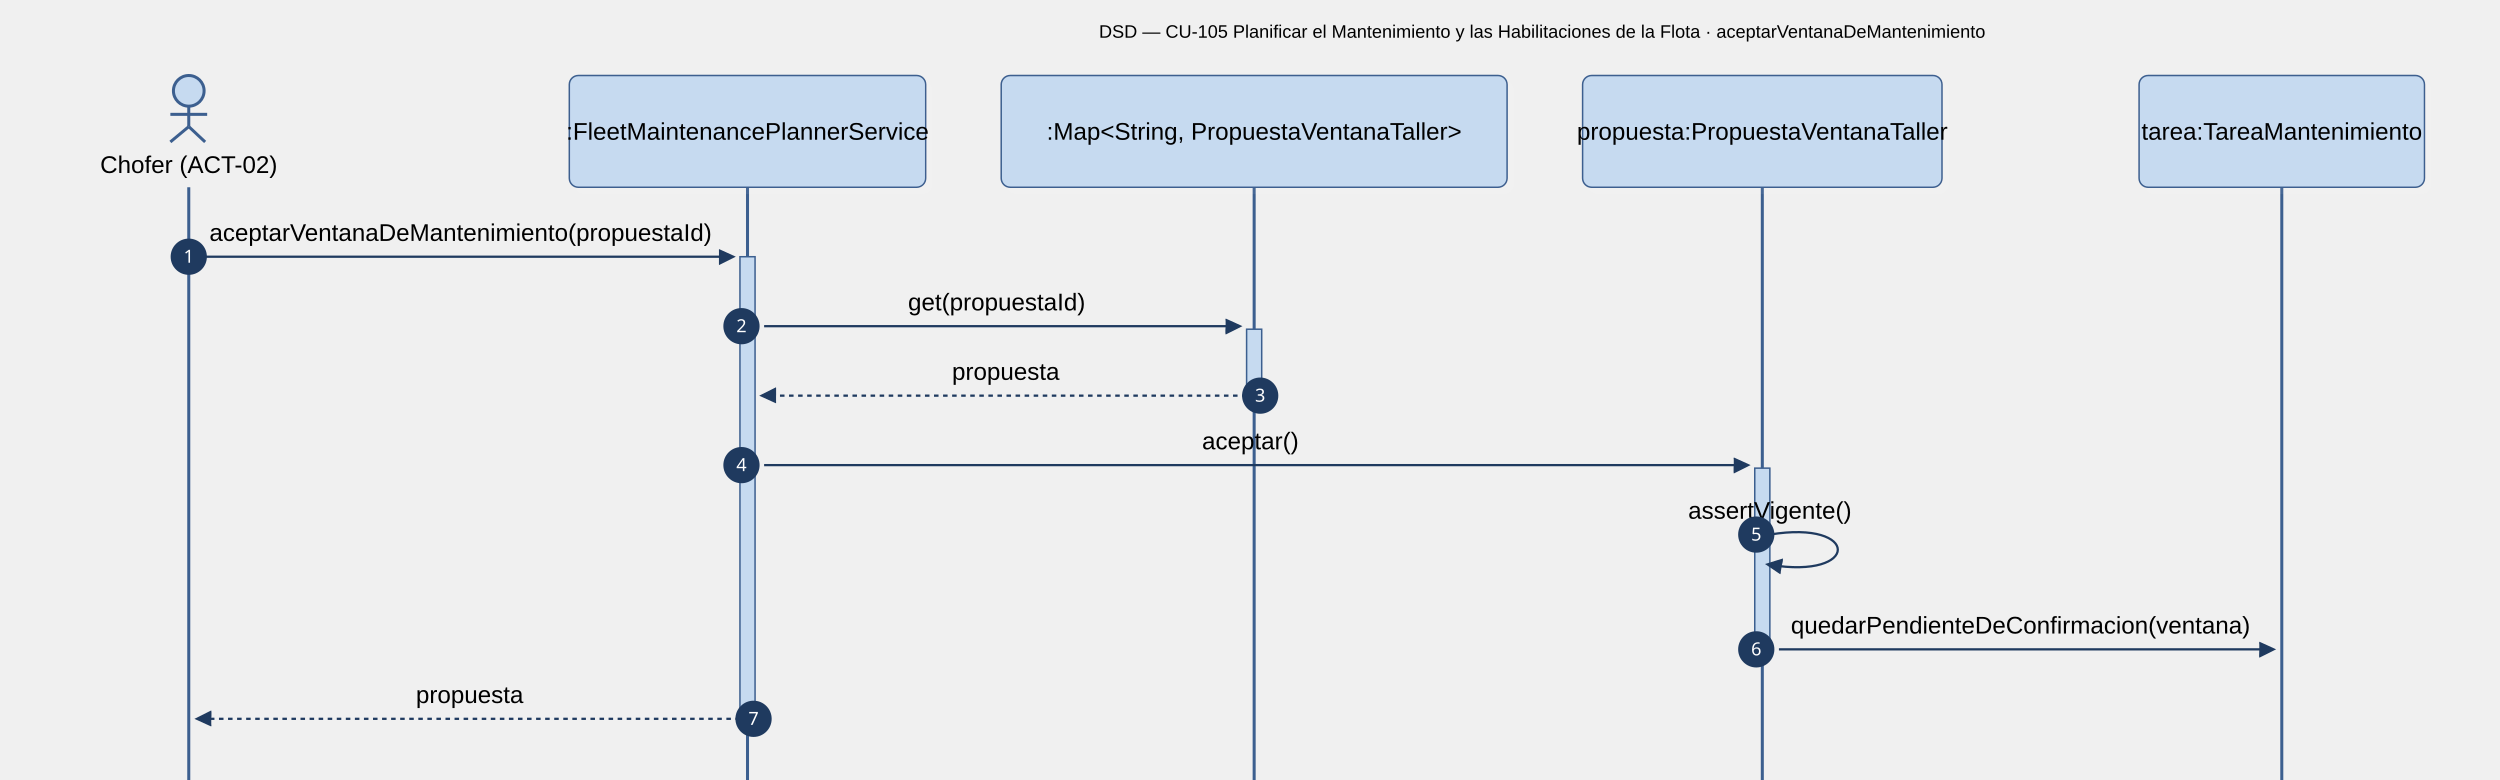
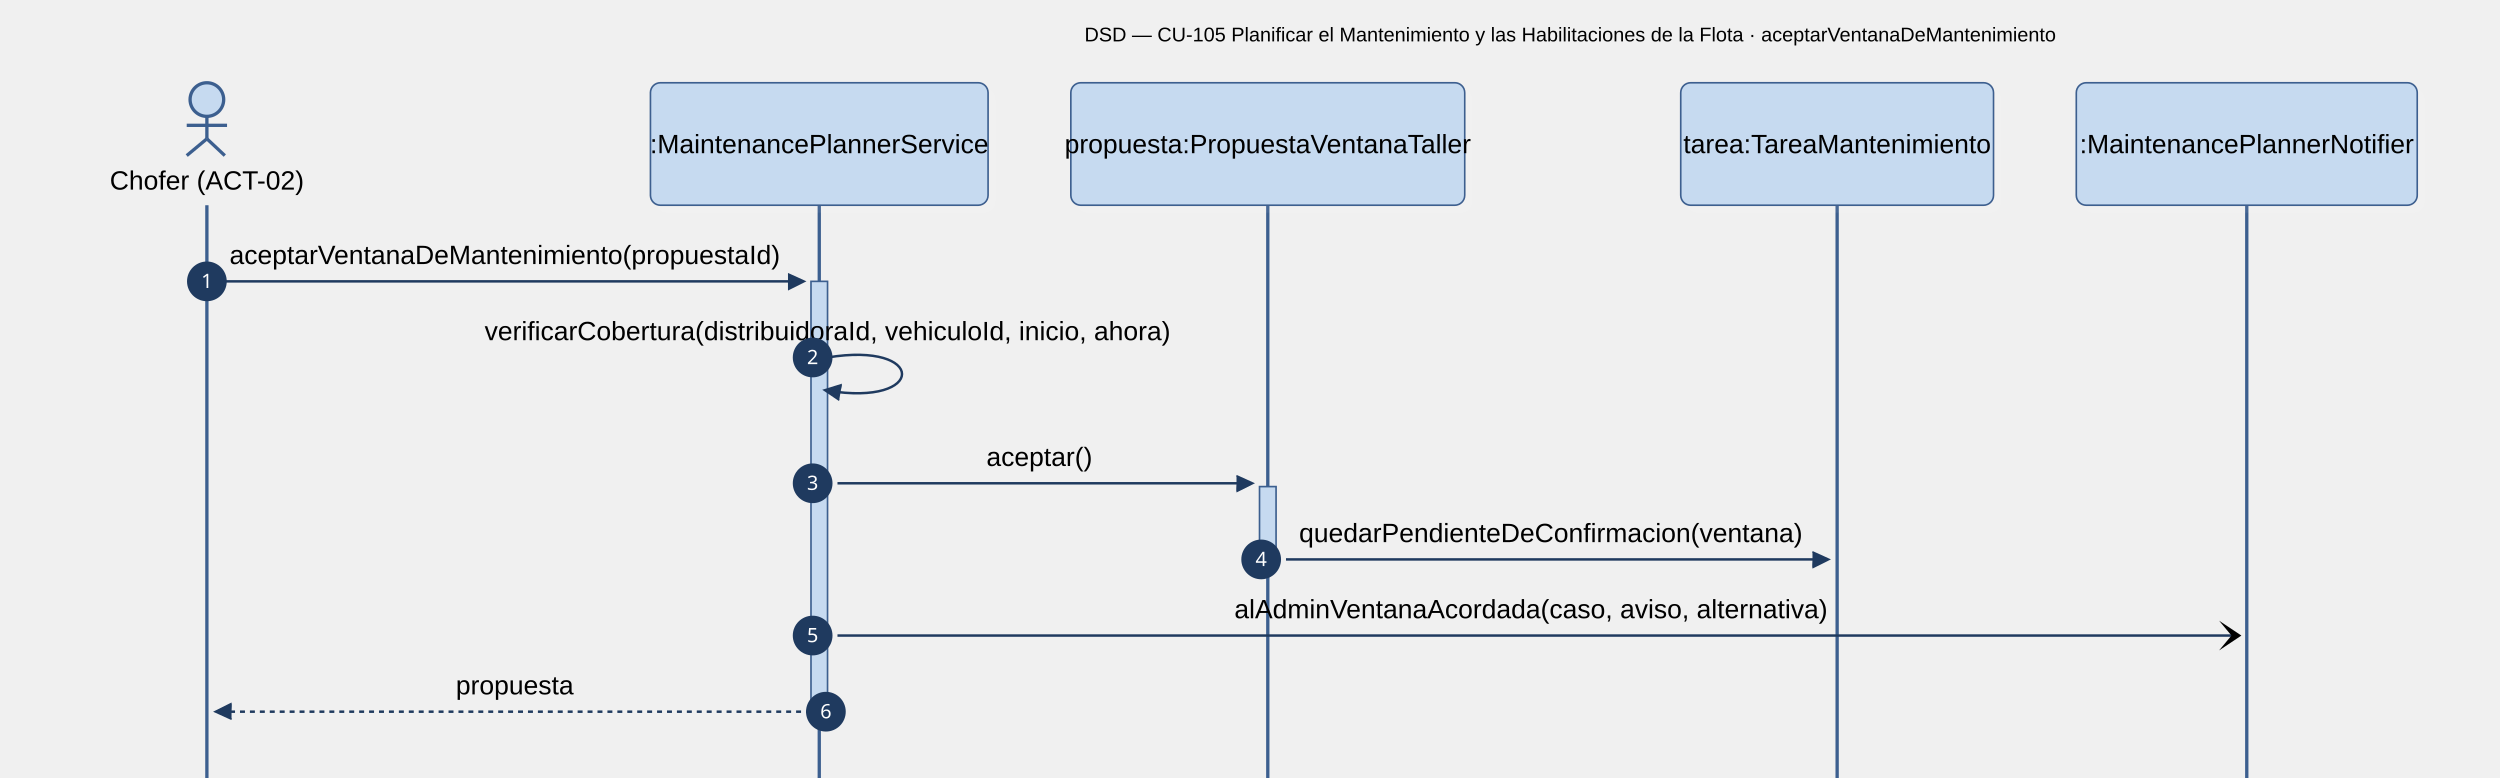
- <svg xmlns="http://www.w3.org/2000/svg" id="my-svg" width="100%" style="max-width: 1655.5px; background-color: white;" viewBox="-50 -50 1655.5 516" role="graphics-document document" aria-roledescription="sequence">
+ <svg xmlns="http://www.w3.org/2000/svg" id="my-svg" width="100%" style="max-width: 1510.5px; background-color: white;" viewBox="-50 -50 1510.5 470" role="graphics-document document" aria-roledescription="sequence">
  <g>
-     <line id="actor4" x1="1461" y1="74" x2="1461" y2="2000" class="actor-line 200" stroke-width="0.5px" stroke="#999" name="TAR" data-et="life-line" data-id="TAR" />
-     <g id="root-4" data-look="neo" data-et="participant" data-type="participant" data-id="TAR">
-       <rect x="1366.5" y="0" fill="#eaeaea" stroke="#666" width="189" height="74" name="TAR" rx="6" ry="6" class="actor actor-top" data-look="neo" filter="url(#my-svg-drop-shadow)" />
-       <text x="1461" y="37" dominant-baseline="central" alignment-baseline="central" class="actor actor-box" style="text-anchor: middle; font-size: 16px; font-weight: 400;">
-         <tspan x="1461" dy="0">tarea:TareaMantenimiento</tspan>
+     <line id="actor4" x1="1307.5" y1="74" x2="1307.5" y2="2000" class="actor-line 200" stroke-width="0.5px" stroke="#999" name="MPN" data-et="life-line" data-id="MPN" />
+     <g id="root-4" data-look="neo" data-et="participant" data-type="participant" data-id="MPN">
+       <rect x="1204.5" y="0" fill="#eaeaea" stroke="#666" width="206" height="74" name="MPN" rx="6" ry="6" class="actor actor-top" data-look="neo" filter="url(#my-svg-drop-shadow)" />
+       <text x="1307.5" y="37" dominant-baseline="central" alignment-baseline="central" class="actor actor-box" style="text-anchor: middle; font-size: 16px; font-weight: 400;">
+         <tspan x="1307.5" dy="0">:MaintenancePlannerNotifier</tspan>
      </text>
    </g>
  </g>
  <g>
-     <line id="actor3" x1="1117" y1="74" x2="1117" y2="2000" class="actor-line 200" stroke-width="0.5px" stroke="#999" name="PRP" data-et="life-line" data-id="PRP" />
-     <g id="root-3" data-look="neo" data-et="participant" data-type="participant" data-id="PRP">
-       <rect x="998" y="0" fill="#eaeaea" stroke="#666" width="238" height="74" name="PRP" rx="6" ry="6" class="actor actor-top" data-look="neo" filter="url(#my-svg-drop-shadow)" />
-       <text x="1117" y="37" dominant-baseline="central" alignment-baseline="central" class="actor actor-box" style="text-anchor: middle; font-size: 16px; font-weight: 400;">
-         <tspan x="1117" dy="0">propuesta:PropuestaVentanaTaller</tspan>
+     <line id="actor3" x1="1060" y1="74" x2="1060" y2="2000" class="actor-line 200" stroke-width="0.5px" stroke="#999" name="TAR" data-et="life-line" data-id="TAR" />
+     <g id="root-3" data-look="neo" data-et="participant" data-type="participant" data-id="TAR">
+       <rect x="965.5" y="0" fill="#eaeaea" stroke="#666" width="189" height="74" name="TAR" rx="6" ry="6" class="actor actor-top" data-look="neo" filter="url(#my-svg-drop-shadow)" />
+       <text x="1060" y="37" dominant-baseline="central" alignment-baseline="central" class="actor actor-box" style="text-anchor: middle; font-size: 16px; font-weight: 400;">
+         <tspan x="1060" dy="0">tarea:TareaMantenimiento</tspan>
      </text>
    </g>
  </g>
  <g>
-     <line id="actor2" x1="780.5" y1="74" x2="780.5" y2="2000" class="actor-line 200" stroke-width="0.5px" stroke="#999" name="COL" data-et="life-line" data-id="COL" />
-     <g id="root-2" data-look="neo" data-et="participant" data-type="participant" data-id="COL">
-       <rect x="613" y="0" fill="#eaeaea" stroke="#666" width="335" height="74" name="COL" rx="6" ry="6" class="actor actor-top" data-look="neo" filter="url(#my-svg-drop-shadow)" />
-       <text x="780.5" y="37" dominant-baseline="central" alignment-baseline="central" class="actor actor-box" style="text-anchor: middle; font-size: 16px; font-weight: 400;">
-         <tspan x="780.5" dy="0">:Map&lt;String, PropuestaVentanaTaller&gt;</tspan>
+     <line id="actor2" x1="716" y1="74" x2="716" y2="2000" class="actor-line 200" stroke-width="0.5px" stroke="#999" name="PRP" data-et="life-line" data-id="PRP" />
+     <g id="root-2" data-look="neo" data-et="participant" data-type="participant" data-id="PRP">
+       <rect x="597" y="0" fill="#eaeaea" stroke="#666" width="238" height="74" name="PRP" rx="6" ry="6" class="actor actor-top" data-look="neo" filter="url(#my-svg-drop-shadow)" />
+       <text x="716" y="37" dominant-baseline="central" alignment-baseline="central" class="actor actor-box" style="text-anchor: middle; font-size: 16px; font-weight: 400;">
+         <tspan x="716" dy="0">propuesta:PropuestaVentanaTaller</tspan>
      </text>
    </g>
  </g>
  <g>
-     <line id="actor1" x1="445" y1="74" x2="445" y2="2000" class="actor-line 200" stroke-width="0.5px" stroke="#999" name="PLN" data-et="life-line" data-id="PLN" />
-     <g id="root-1" data-look="neo" data-et="participant" data-type="participant" data-id="PLN">
-       <rect x="327" y="0" fill="#eaeaea" stroke="#666" width="236" height="74" name="PLN" rx="6" ry="6" class="actor actor-top" data-look="neo" filter="url(#my-svg-drop-shadow)" />
+     <line id="actor1" x1="445" y1="74" x2="445" y2="2000" class="actor-line 200" stroke-width="0.5px" stroke="#999" name="MPS" data-et="life-line" data-id="MPS" />
+     <g id="root-1" data-look="neo" data-et="participant" data-type="participant" data-id="MPS">
+       <rect x="343" y="0" fill="#eaeaea" stroke="#666" width="204" height="74" name="MPS" rx="6" ry="6" class="actor actor-top" data-look="neo" filter="url(#my-svg-drop-shadow)" />
      <text x="445" y="37" dominant-baseline="central" alignment-baseline="central" class="actor actor-box" style="text-anchor: middle; font-size: 16px; font-weight: 400;">
-         <tspan x="445" dy="0">:FleetMaintenancePlannerService</tspan>
+         <tspan x="445" dy="0">:MaintenancePlannerService</tspan>
      </text>
    </g>
  </g>
  <g>
    <line id="actor0" x1="75" y1="74" x2="75" y2="2000" class="actor-line 200" stroke-width="0.5px" stroke="#999" name="CHF" data-et="life-line" data-id="CHF" />
  </g>
  <style>#my-svg{font-family:Arial,Helvetica,sans-serif;font-size:12px;fill:#000000;}@keyframes edge-animation-frame{from{stroke-dashoffset:0;}}@keyframes dash{to{stroke-dashoffset:0;}}#my-svg .edge-animation-slow{stroke-dasharray:9,5!important;stroke-dashoffset:900;animation:dash 50s linear infinite;stroke-linecap:round;}#my-svg .edge-animation-fast{stroke-dasharray:9,5!important;stroke-dashoffset:900;animation:dash 20s linear infinite;stroke-linecap:round;}#my-svg .error-icon{fill:hsl(31.429, 58.333%, 90.882%);}#my-svg .error-text{fill:rgb(9.688, 22.604, 36.812);stroke:rgb(9.688, 22.604, 36.812);}#my-svg .edge-thickness-normal{stroke-width:1px;}#my-svg .edge-thickness-thick{stroke-width:3.5px;}#my-svg .edge-pattern-solid{stroke-dasharray:0;}#my-svg .edge-thickness-invisible{stroke-width:0;fill:none;}#my-svg .edge-pattern-dashed{stroke-dasharray:3;}#my-svg .edge-pattern-dotted{stroke-dasharray:2;}#my-svg .marker{fill:#1F3A5F;stroke:#1F3A5F;}#my-svg .marker.cross{stroke:#1F3A5F;}#my-svg svg{font-family:Arial,Helvetica,sans-serif;font-size:12px;}#my-svg p{margin:0;}#my-svg .actor{stroke:#3C5F8F;fill:#C6DAF0;stroke-width:1;}#my-svg rect.actor.outer-path[data-look="neo"]{filter:drop-shadow( 1px 2px 2px rgba(185,185,185,1));}#my-svg rect.note[data-look="neo"]{stroke:#3C5F8F;fill:#FFFFFF;filter:drop-shadow( 1px 2px 2px rgba(185,185,185,1));}#my-svg text.actor&gt;tspan{fill:#000000;stroke:none;}#my-svg .actor-line{stroke:#3C5F8F;}#my-svg .innerArc{stroke-width:1.5;stroke-dasharray:none;}#my-svg .messageLine0{stroke-width:1.5;stroke-dasharray:none;stroke:#1F3A5F;}#my-svg .messageLine1{stroke-width:1.5;stroke-dasharray:2,2;stroke:#1F3A5F;}#my-svg [id$="-arrowhead"] path{fill:#1F3A5F;stroke:#1F3A5F;}#my-svg .sequenceNumber{fill:#FFFFFF;}#my-svg [id$="-sequencenumber"]{fill:#1F3A5F;}#my-svg [id$="-crosshead"] path{fill:#1F3A5F;stroke:#1F3A5F;}#my-svg .messageText{fill:#000000;stroke:none;}#my-svg .labelBox{stroke:#3C5F8F;fill:#DCE6F2;filter:drop-shadow( 1px 2px 2px rgba(185,185,185,1));}#my-svg .labelText,#my-svg .labelText&gt;tspan{fill:#000000;stroke:none;}#my-svg .loopText,#my-svg .loopText&gt;tspan{fill:#000000;stroke:none;}#my-svg .sectionTitle,#my-svg .sectionTitle&gt;tspan{fill:#000000;stroke:none;}#my-svg .loopLine{stroke-width:2px;stroke-dasharray:2,2;stroke:#3C5F8F;fill:#3C5F8F;}#my-svg .note{stroke:#3C5F8F;fill:#FFFFFF;}#my-svg .noteText,#my-svg .noteText&gt;tspan{fill:#000000;stroke:none;}#my-svg .activation0{fill:#C6DAF0;stroke:#3C5F8F;}#my-svg .activation1{fill:#C6DAF0;stroke:#3C5F8F;}#my-svg .activation2{fill:#C6DAF0;stroke:#3C5F8F;}#my-svg .actorPopupMenu{position:absolute;}#my-svg .actorPopupMenuPanel{position:absolute;fill:#C6DAF0;box-shadow:0px 8px 16px 0px rgba(0,0,0,0.2);filter:drop-shadow(3px 5px 2px rgb(0 0 0 / 0.4));}#my-svg .actor-man circle,#my-svg line{fill:#C6DAF0;stroke-width:2px;}#my-svg g rect.rect{filter:drop-shadow( 1px 2px 2px rgba(185,185,185,1));stroke:#3C5F8F;}#my-svg .node .neo-node{stroke:#3C5F8F;}#my-svg [data-look="neo"].node rect,#my-svg [data-look="neo"].cluster rect,#my-svg [data-look="neo"].node polygon{stroke:url(#my-svg-gradient);filter:drop-shadow( 1px 2px 2px rgba(185,185,185,1));}#my-svg [data-look="neo"].swimlane.cluster rect{filter:none;}#my-svg [data-look="neo"].node path{stroke:url(#my-svg-gradient);stroke-width:1px;}#my-svg [data-look="neo"].node .outer-path{filter:drop-shadow( 1px 2px 2px rgba(185,185,185,1));}#my-svg [data-look="neo"].node .neo-line path{stroke:#3C5F8F;filter:none;}#my-svg [data-look="neo"].node circle{stroke:url(#my-svg-gradient);filter:drop-shadow( 1px 2px 2px rgba(185,185,185,1));}#my-svg [data-look="neo"].node circle .state-start{fill:#000000;}#my-svg [data-look="neo"].icon-shape .icon{fill:url(#my-svg-gradient);filter:drop-shadow( 1px 2px 2px rgba(185,185,185,1));}#my-svg [data-look="neo"].icon-shape .icon-neo path{stroke:url(#my-svg-gradient);filter:drop-shadow( 1px 2px 2px rgba(185,185,185,1));}#my-svg :root{--mermaid-font-family:"trebuchet ms",verdana,arial,sans-serif;}</style>
  <g />
  <defs>
    <symbol id="my-svg-computer" width="24" height="24">
      <path transform="scale(.5)" d="M2 2v13h20v-13h-20zm18 11h-16v-9h16v9zm-10.228 6l.466-1h3.524l.467 1h-4.457zm14.228 3h-24l2-6h2.104l-1.33 4h18.45l-1.297-4h2.073l2 6zm-5-10h-14v-7h14v7z" />
    </symbol>
  </defs>
  <defs>
    <symbol id="my-svg-database" fill-rule="evenodd" clip-rule="evenodd">
      <path transform="scale(.5)" d="M12.258.001l.256.004.255.005.253.008.251.01.249.012.247.015.246.016.242.019.241.02.239.023.236.024.233.027.231.028.229.031.225.032.223.034.22.036.217.038.214.04.211.041.208.043.205.045.201.046.198.048.194.05.191.051.187.053.183.054.18.056.175.057.172.059.168.06.163.061.16.063.155.064.15.066.074.033.073.033.071.034.07.034.069.035.068.035.067.035.066.035.064.036.064.036.062.036.06.036.06.037.058.037.058.037.055.038.055.038.053.038.052.038.051.039.05.039.048.039.047.039.045.04.044.04.043.04.041.04.04.041.039.041.037.041.036.041.034.041.033.042.032.042.03.042.029.042.027.042.026.043.024.043.023.043.021.043.02.043.018.044.017.043.015.044.013.044.012.044.011.045.009.044.007.045.006.045.004.045.002.045.001.045v17l-.001.045-.002.045-.004.045-.006.045-.007.045-.009.044-.011.045-.012.044-.013.044-.015.044-.017.043-.018.044-.02.043-.021.043-.023.043-.024.043-.026.043-.027.042-.029.042-.03.042-.032.042-.033.042-.034.041-.036.041-.037.041-.039.041-.04.041-.041.04-.043.04-.044.04-.045.04-.047.039-.048.039-.05.039-.051.039-.052.038-.053.038-.055.038-.055.038-.058.037-.058.037-.06.037-.06.036-.062.036-.064.036-.064.036-.066.035-.067.035-.068.035-.069.035-.07.034-.071.034-.073.033-.074.033-.15.066-.155.064-.16.063-.163.061-.168.06-.172.059-.175.057-.18.056-.183.054-.187.053-.191.051-.194.05-.198.048-.201.046-.205.045-.208.043-.211.041-.214.04-.217.038-.22.036-.223.034-.225.032-.229.031-.231.028-.233.027-.236.024-.239.023-.241.02-.242.019-.246.016-.247.015-.249.012-.251.01-.253.008-.255.005-.256.004-.258.001-.258-.001-.256-.004-.255-.005-.253-.008-.251-.01-.249-.012-.247-.015-.245-.016-.243-.019-.241-.02-.238-.023-.236-.024-.234-.027-.231-.028-.228-.031-.226-.032-.223-.034-.22-.036-.217-.038-.214-.04-.211-.041-.208-.043-.204-.045-.201-.046-.198-.048-.195-.05-.19-.051-.187-.053-.184-.054-.179-.056-.176-.057-.172-.059-.167-.06-.164-.061-.159-.063-.155-.064-.151-.066-.074-.033-.072-.033-.072-.034-.07-.034-.069-.035-.068-.035-.067-.035-.066-.035-.064-.036-.063-.036-.062-.036-.061-.036-.06-.037-.058-.037-.057-.037-.056-.038-.055-.038-.053-.038-.052-.038-.051-.039-.049-.039-.049-.039-.046-.039-.046-.04-.044-.04-.043-.04-.041-.04-.04-.041-.039-.041-.037-.041-.036-.041-.034-.041-.033-.042-.032-.042-.03-.042-.029-.042-.027-.042-.026-.043-.024-.043-.023-.043-.021-.043-.02-.043-.018-.044-.017-.043-.015-.044-.013-.044-.012-.044-.011-.045-.009-.044-.007-.045-.006-.045-.004-.045-.002-.045-.001-.045v-17l.001-.045.002-.045.004-.045.006-.045.007-.045.009-.044.011-.045.012-.044.013-.044.015-.044.017-.043.018-.044.02-.043.021-.043.023-.043.024-.043.026-.043.027-.042.029-.042.03-.042.032-.042.033-.042.034-.041.036-.041.037-.041.039-.041.04-.041.041-.04.043-.04.044-.04.046-.04.046-.039.049-.039.049-.039.051-.039.052-.038.053-.038.055-.038.056-.038.057-.037.058-.037.06-.037.061-.036.062-.036.063-.036.064-.036.066-.035.067-.035.068-.035.069-.035.07-.034.072-.034.072-.033.074-.033.151-.066.155-.064.159-.063.164-.061.167-.06.172-.059.176-.057.179-.056.184-.054.187-.053.19-.051.195-.05.198-.048.201-.046.204-.045.208-.043.211-.041.214-.04.217-.038.22-.036.223-.034.226-.032.228-.031.231-.028.234-.027.236-.024.238-.023.241-.02.243-.019.245-.016.247-.015.249-.012.251-.01.253-.008.255-.005.256-.004.258-.001.258.001zm-9.258 20.499v.01l.001.021.003.021.004.022.005.021.006.022.007.022.009.023.01.022.011.023.012.023.013.023.015.023.016.024.017.023.018.024.019.024.021.024.022.025.023.024.024.025.052.049.056.05.061.051.066.051.07.051.075.051.079.052.084.052.088.052.092.052.097.052.102.051.105.052.11.052.114.051.119.051.123.051.127.05.131.05.135.05.139.048.144.049.147.047.152.047.155.047.16.045.163.045.167.043.171.043.176.041.178.041.183.039.187.039.19.037.194.035.197.035.202.033.204.031.209.03.212.029.216.027.219.025.222.024.226.021.23.02.233.018.236.016.24.015.243.012.246.01.249.008.253.005.256.004.259.001.26-.001.257-.004.254-.005.25-.008.247-.011.244-.012.241-.014.237-.016.233-.018.231-.021.226-.021.224-.024.22-.026.216-.027.212-.028.21-.031.205-.031.202-.034.198-.034.194-.036.191-.037.187-.039.183-.04.179-.04.175-.042.172-.043.168-.044.163-.045.16-.046.155-.046.152-.047.148-.048.143-.049.139-.049.136-.05.131-.05.126-.05.123-.051.118-.052.114-.051.11-.052.106-.052.101-.052.096-.052.092-.052.088-.053.083-.051.079-.052.074-.052.07-.051.065-.051.06-.051.056-.05.051-.05.023-.024.023-.025.021-.024.02-.024.019-.024.018-.024.017-.024.015-.023.014-.024.013-.023.012-.023.01-.023.01-.022.008-.022.006-.022.006-.022.004-.022.004-.021.001-.021.001-.021v-4.127l-.077.055-.08.053-.083.054-.085.053-.087.052-.09.052-.093.051-.095.05-.097.05-.1.049-.102.049-.105.048-.106.047-.109.047-.111.046-.114.045-.115.045-.118.044-.12.043-.122.042-.124.042-.126.041-.128.04-.13.04-.132.038-.134.038-.135.037-.138.037-.139.035-.142.035-.143.034-.144.033-.147.032-.148.031-.15.03-.151.03-.153.029-.154.027-.156.027-.158.026-.159.025-.161.024-.162.023-.163.022-.165.021-.166.02-.167.019-.169.018-.169.017-.171.016-.173.015-.173.014-.175.013-.175.012-.177.011-.178.01-.179.008-.179.008-.181.006-.182.005-.182.004-.184.003-.184.002h-.37l-.184-.002-.184-.003-.182-.004-.182-.005-.181-.006-.179-.008-.179-.008-.178-.01-.176-.011-.176-.012-.175-.013-.173-.014-.172-.015-.171-.016-.17-.017-.169-.018-.167-.019-.166-.02-.165-.021-.163-.022-.162-.023-.161-.024-.159-.025-.157-.026-.156-.027-.155-.027-.153-.029-.151-.03-.15-.03-.148-.031-.146-.032-.145-.033-.143-.034-.141-.035-.14-.035-.137-.037-.136-.037-.134-.038-.132-.038-.13-.04-.128-.04-.126-.041-.124-.042-.122-.042-.12-.044-.117-.043-.116-.045-.113-.045-.112-.046-.109-.047-.106-.047-.105-.048-.102-.049-.1-.049-.097-.05-.095-.05-.093-.052-.09-.051-.087-.052-.085-.053-.083-.054-.08-.054-.077-.054v4.127zm0-5.654v.011l.001.021.003.021.004.021.005.022.006.022.007.022.009.022.01.022.011.023.012.023.013.023.015.024.016.023.017.024.018.024.019.024.021.024.022.024.023.025.024.024.052.05.056.05.061.05.066.051.07.051.075.052.079.051.084.052.088.052.092.052.097.052.102.052.105.052.11.051.114.051.119.052.123.05.127.051.131.05.135.049.139.049.144.048.147.048.152.047.155.046.16.045.163.045.167.044.171.042.176.042.178.04.183.04.187.038.19.037.194.036.197.034.202.033.204.032.209.03.212.028.216.027.219.025.222.024.226.022.23.02.233.018.236.016.24.014.243.012.246.01.249.008.253.006.256.003.259.001.26-.001.257-.003.254-.006.25-.008.247-.01.244-.012.241-.015.237-.016.233-.018.231-.02.226-.022.224-.024.22-.025.216-.027.212-.029.21-.03.205-.032.202-.033.198-.035.194-.036.191-.037.187-.039.183-.039.179-.041.175-.042.172-.043.168-.044.163-.045.16-.045.155-.047.152-.047.148-.048.143-.048.139-.05.136-.049.131-.05.126-.051.123-.051.118-.051.114-.052.11-.052.106-.052.101-.052.096-.052.092-.052.088-.052.083-.052.079-.052.074-.051.07-.052.065-.051.06-.05.056-.051.051-.049.023-.025.023-.024.021-.025.02-.024.019-.024.018-.024.017-.024.015-.023.014-.023.013-.024.012-.022.01-.023.01-.023.008-.022.006-.022.006-.022.004-.021.004-.022.001-.021.001-.021v-4.139l-.077.054-.08.054-.083.054-.085.052-.087.053-.09.051-.093.051-.095.051-.097.05-.1.049-.102.049-.105.048-.106.047-.109.047-.111.046-.114.045-.115.044-.118.044-.12.044-.122.042-.124.042-.126.041-.128.04-.13.039-.132.039-.134.038-.135.037-.138.036-.139.036-.142.035-.143.033-.144.033-.147.033-.148.031-.15.03-.151.03-.153.028-.154.028-.156.027-.158.026-.159.025-.161.024-.162.023-.163.022-.165.021-.166.02-.167.019-.169.018-.169.017-.171.016-.173.015-.173.014-.175.013-.175.012-.177.011-.178.009-.179.009-.179.007-.181.007-.182.005-.182.004-.184.003-.184.002h-.37l-.184-.002-.184-.003-.182-.004-.182-.005-.181-.007-.179-.007-.179-.009-.178-.009-.176-.011-.176-.012-.175-.013-.173-.014-.172-.015-.171-.016-.17-.017-.169-.018-.167-.019-.166-.02-.165-.021-.163-.022-.162-.023-.161-.024-.159-.025-.157-.026-.156-.027-.155-.028-.153-.028-.151-.03-.15-.03-.148-.031-.146-.033-.145-.033-.143-.033-.141-.035-.14-.036-.137-.036-.136-.037-.134-.038-.132-.039-.13-.039-.128-.04-.126-.041-.124-.042-.122-.043-.12-.043-.117-.044-.116-.044-.113-.046-.112-.046-.109-.046-.106-.047-.105-.048-.102-.049-.1-.049-.097-.05-.095-.051-.093-.051-.09-.051-.087-.053-.085-.052-.083-.054-.08-.054-.077-.054v4.139zm0-5.666v.011l.001.02.003.022.004.021.005.022.006.021.007.022.009.023.01.022.011.023.012.023.013.023.015.023.016.024.017.024.018.023.019.024.021.025.022.024.023.024.024.025.052.05.056.05.061.05.066.051.07.051.075.052.079.051.084.052.088.052.092.052.097.052.102.052.105.051.11.052.114.051.119.051.123.051.127.05.131.05.135.05.139.049.144.048.147.048.152.047.155.046.16.045.163.045.167.043.171.043.176.042.178.04.183.04.187.038.19.037.194.036.197.034.202.033.204.032.209.03.212.028.216.027.219.025.222.024.226.021.23.02.233.018.236.017.24.014.243.012.246.01.249.008.253.006.256.003.259.001.26-.001.257-.003.254-.006.25-.008.247-.01.244-.013.241-.014.237-.016.233-.018.231-.02.226-.022.224-.024.22-.025.216-.027.212-.029.21-.03.205-.032.202-.033.198-.035.194-.036.191-.037.187-.039.183-.039.179-.041.175-.042.172-.043.168-.044.163-.045.16-.045.155-.047.152-.047.148-.048.143-.049.139-.049.136-.049.131-.051.126-.05.123-.051.118-.052.114-.051.11-.052.106-.052.101-.052.096-.052.092-.052.088-.052.083-.052.079-.052.074-.052.07-.051.065-.051.06-.051.056-.05.051-.049.023-.025.023-.025.021-.024.02-.024.019-.024.018-.024.017-.024.015-.023.014-.024.013-.023.012-.023.01-.022.01-.023.008-.022.006-.022.006-.022.004-.022.004-.021.001-.021.001-.021v-4.153l-.077.054-.08.054-.083.053-.085.053-.087.053-.09.051-.093.051-.095.051-.097.05-.1.049-.102.048-.105.048-.106.048-.109.046-.111.046-.114.046-.115.044-.118.044-.12.043-.122.043-.124.042-.126.041-.128.04-.13.039-.132.039-.134.038-.135.037-.138.036-.139.036-.142.034-.143.034-.144.033-.147.032-.148.032-.15.03-.151.03-.153.028-.154.028-.156.027-.158.026-.159.024-.161.024-.162.023-.163.023-.165.021-.166.02-.167.019-.169.018-.169.017-.171.016-.173.015-.173.014-.175.013-.175.012-.177.01-.178.01-.179.009-.179.007-.181.006-.182.006-.182.004-.184.003-.184.001-.185.001-.185-.001-.184-.001-.184-.003-.182-.004-.182-.006-.181-.006-.179-.007-.179-.009-.178-.01-.176-.01-.176-.012-.175-.013-.173-.014-.172-.015-.171-.016-.17-.017-.169-.018-.167-.019-.166-.02-.165-.021-.163-.023-.162-.023-.161-.024-.159-.024-.157-.026-.156-.027-.155-.028-.153-.028-.151-.03-.15-.03-.148-.032-.146-.032-.145-.033-.143-.034-.141-.034-.14-.036-.137-.036-.136-.037-.134-.038-.132-.039-.13-.039-.128-.041-.126-.041-.124-.041-.122-.043-.12-.043-.117-.044-.116-.044-.113-.046-.112-.046-.109-.046-.106-.048-.105-.048-.102-.048-.1-.05-.097-.049-.095-.051-.093-.051-.09-.052-.087-.052-.085-.053-.083-.053-.08-.054-.077-.054v4.153zm8.74-8.179l-.257.004-.254.005-.25.008-.247.011-.244.012-.241.014-.237.016-.233.018-.231.021-.226.022-.224.023-.22.026-.216.027-.212.028-.21.031-.205.032-.202.033-.198.034-.194.036-.191.038-.187.038-.183.04-.179.041-.175.042-.172.043-.168.043-.163.045-.16.046-.155.046-.152.048-.148.048-.143.048-.139.049-.136.05-.131.05-.126.051-.123.051-.118.051-.114.052-.11.052-.106.052-.101.052-.096.052-.092.052-.088.052-.083.052-.079.052-.074.051-.07.052-.065.051-.06.05-.056.05-.051.05-.023.025-.023.024-.021.024-.02.025-.019.024-.018.024-.017.023-.015.024-.014.023-.013.023-.012.023-.01.023-.01.022-.008.022-.006.023-.006.021-.004.022-.004.021-.001.021-.001.021.001.021.001.021.004.021.004.022.006.021.006.023.008.022.01.022.01.023.012.023.013.023.014.023.015.024.017.023.018.024.019.024.02.025.021.024.023.024.023.025.051.05.056.05.06.05.065.051.07.052.074.051.079.052.083.052.088.052.092.052.096.052.101.052.106.052.11.052.114.052.118.051.123.051.126.051.131.05.136.05.139.049.143.048.148.048.152.048.155.046.16.046.163.045.168.043.172.043.175.042.179.041.183.04.187.038.191.038.194.036.198.034.202.033.205.032.21.031.212.028.216.027.22.026.224.023.226.022.231.021.233.018.237.016.241.014.244.012.247.011.25.008.254.005.257.004.26.001.26-.001.257-.004.254-.005.25-.008.247-.011.244-.012.241-.014.237-.016.233-.018.231-.021.226-.022.224-.023.22-.026.216-.027.212-.028.21-.031.205-.032.202-.033.198-.034.194-.036.191-.038.187-.038.183-.04.179-.041.175-.042.172-.043.168-.043.163-.045.16-.046.155-.046.152-.048.148-.048.143-.048.139-.049.136-.05.131-.05.126-.051.123-.051.118-.051.114-.052.11-.052.106-.052.101-.052.096-.052.092-.052.088-.052.083-.052.079-.052.074-.051.07-.052.065-.051.06-.05.056-.05.051-.05.023-.025.023-.024.021-.024.02-.025.019-.024.018-.024.017-.023.015-.024.014-.023.013-.023.012-.023.01-.023.01-.022.008-.022.006-.023.006-.021.004-.022.004-.021.001-.021.001-.021-.001-.021-.001-.021-.004-.021-.004-.022-.006-.021-.006-.023-.008-.022-.01-.022-.01-.023-.012-.023-.013-.023-.014-.023-.015-.024-.017-.023-.018-.024-.019-.024-.02-.025-.021-.024-.023-.024-.023-.025-.051-.05-.056-.05-.06-.05-.065-.051-.07-.052-.074-.051-.079-.052-.083-.052-.088-.052-.092-.052-.096-.052-.101-.052-.106-.052-.11-.052-.114-.052-.118-.051-.123-.051-.126-.051-.131-.05-.136-.05-.139-.049-.143-.048-.148-.048-.152-.048-.155-.046-.16-.046-.163-.045-.168-.043-.172-.043-.175-.042-.179-.041-.183-.04-.187-.038-.191-.038-.194-.036-.198-.034-.202-.033-.205-.032-.21-.031-.212-.028-.216-.027-.22-.026-.224-.023-.226-.022-.231-.021-.233-.018-.237-.016-.241-.014-.244-.012-.247-.011-.25-.008-.254-.005-.257-.004-.26-.001-.26.001z" />
    </symbol>
  </defs>
  <defs>
    <symbol id="my-svg-clock" width="24" height="24">
      <path transform="scale(.5)" d="M12 2c5.514 0 10 4.486 10 10s-4.486 10-10 10-10-4.486-10-10 4.486-10 10-10zm0-2c-6.627 0-12 5.373-12 12s5.373 12 12 12 12-5.373 12-12-5.373-12-12-12zm5.848 12.459c.202.038.202.333.001.372-1.907.361-6.045 1.111-6.547 1.111-.719 0-1.301-.582-1.301-1.301 0-.512.77-5.447 1.125-7.445.034-.192.312-.181.343.014l.985 6.238 5.394 1.011z" />
    </symbol>
  </defs>
  <defs>
    <marker id="my-svg-arrowhead" refX="7.9" refY="5" markerUnits="userSpaceOnUse" markerWidth="12" markerHeight="12" orient="auto-start-reverse">
      <path d="M -1 0 L 10 5 L 0 10 z" />
    </marker>
  </defs>
  <defs>
    <marker id="my-svg-crosshead" markerWidth="15" markerHeight="8" orient="auto" refX="4" refY="4.5">
      <path fill="none" stroke="#000000" stroke-width="1pt" d="M 1,2 L 6,7 M 6,2 L 1,7" style="stroke-dasharray: 0, 0;" />
    </marker>
  </defs>
  <defs>
    <marker id="my-svg-filled-head" refX="15.5" refY="7" markerWidth="20" markerHeight="28" orient="auto">
      <path d="M 18,7 L9,13 L14,7 L9,1 Z" />
    </marker>
  </defs>
  <defs>
    <marker id="my-svg-sequencenumber" refX="15" refY="15" markerWidth="60" markerHeight="40" orient="auto">
      <circle cx="15" cy="15" r="6" />
    </marker>
  </defs>
  <defs>
    <marker id="my-svg-solidTopArrowHead" refX="7.9" refY="7.25" markerUnits="userSpaceOnUse" markerWidth="12" markerHeight="12" orient="auto-start-reverse">
      <path d="M 0 0 L 10 8 L 0 8 z" />
    </marker>
  </defs>
  <defs>
    <marker id="my-svg-solidBottomArrowHead" refX="7.9" refY="0.75" markerUnits="userSpaceOnUse" markerWidth="12" markerHeight="12" orient="auto-start-reverse">
      <path d="M 0 0 L 10 0 L 0 8 z" />
    </marker>
  </defs>
  <defs>
    <marker id="my-svg-stickTopArrowHead" refX="7.5" refY="7" markerUnits="userSpaceOnUse" markerWidth="12" markerHeight="12" orient="auto-start-reverse">
      <path d="M 0 0 L 7 7" stroke="black" stroke-width="1.5" fill="none" />
    </marker>
  </defs>
  <defs>
    <marker id="my-svg-stickBottomArrowHead" refX="7.5" refY="0" markerUnits="userSpaceOnUse" markerWidth="12" markerHeight="12" orient="auto-start-reverse">
      <path d="M 0 7 L 7 0" stroke="black" stroke-width="1.5" fill="none" />
    </marker>
  </defs>
  <defs>
    <filter id="my-svg-drop-shadow" height="130%" width="130%">
      <feDropShadow dx="4" dy="4" stdDeviation="0" flood-opacity="0.06" flood-color="#FFFFFF" />
    </filter>
  </defs>
  <g>
-     <rect x="440" y="120" fill="#EDF2AE" stroke="#666" width="10" height="306" class="activation0" data-look="neo" />
+     <rect x="440" y="120" fill="#EDF2AE" stroke="#666" width="10" height="260" class="activation0" data-look="neo" />
  </g>
  <g>
-     <rect x="775.5" y="168" fill="#EDF2AE" stroke="#666" width="10" height="44" class="activation0" data-look="neo" />
-   </g>
-   <g>
-     <rect x="1112" y="260" fill="#EDF2AE" stroke="#666" width="10" height="120" class="activation0" data-look="neo" />
+     <rect x="711" y="244" fill="#EDF2AE" stroke="#666" width="10" height="44" class="activation0" data-look="neo" />
  </g>
  <g class="actor-man actor-top" name="CHF" data-et="participant" data-type="actor" data-id="CHF" style="stroke: rgb(60, 95, 143);">
    <line id="actor-man-torso0" x1="75" y1="20.308" x2="75" y2="33.846" />
    <line id="actor-man-arms0" x1="62.815" y1="25.723" x2="87.185" y2="25.723" />
    <line x1="62.815" y1="44" x2="75" y2="33.846" />
    <line x1="75" y1="33.846" x2="85.831" y2="44" />
    <circle cx="75" cy="10.154" r="10.154" width="150" height="74" />
    <text x="75" y="59" dominant-baseline="central" alignment-baseline="central" class="actor actor-man" style="text-anchor: middle; font-size: 16px; font-weight: 400;">
      <tspan x="75" dy="0">Chofer (ACT-02)</tspan>
    </text>
  </g>
  <text x="255" y="89" text-anchor="middle" dominant-baseline="middle" alignment-baseline="middle" class="messageText" dy="1em" style="font-size: 16px; font-weight: 400;">aceptarVentanaDeMantenimiento(propuestaId)</text>
-   <line x1="82" y1="120" x2="434" y2="120" class="messageLine0" data-et="message" data-id="i1" data-from="CHF" data-to="PLN" stroke-width="2" stroke="none" marker-end="url(#my-svg-arrowhead)" style="fill: none;" />
+   <line x1="82" y1="120" x2="434" y2="120" class="messageLine0" data-et="message" data-id="i1" data-from="CHF" data-to="MPS" stroke-width="2" stroke="none" marker-end="url(#my-svg-arrowhead)" style="fill: none;" />
  <line x1="75" y1="120" x2="75" y2="120" stroke-width="0" marker-start="url(#my-svg-sequencenumber)" />
  <text x="75" y="124" font-family="sans-serif" font-size="12px" text-anchor="middle" class="sequenceNumber">1</text>
-   <text x="610" y="135" text-anchor="middle" dominant-baseline="middle" alignment-baseline="middle" class="messageText" dy="1em" style="font-size: 16px; font-weight: 400;">get(propuestaId)</text>
-   <line x1="456" y1="166" x2="769.5" y2="166" class="messageLine0" data-et="message" data-id="i3" data-from="PLN" data-to="COL" stroke-width="2" stroke="none" marker-end="url(#my-svg-arrowhead)" style="fill: none;" />
+   <text x="450" y="135" text-anchor="middle" dominant-baseline="middle" alignment-baseline="middle" class="messageText" dy="1em" style="font-size: 16px; font-weight: 400;">verificarCobertura(distribuidoraId, vehiculoId, inicio, ahora)</text>
+   <path d="M 450,166 C 510,156 510,196 450,186" class="messageLine0" data-et="message" data-id="i3" data-from="MPS" data-to="MPS" stroke-width="2" stroke="none" marker-end="url(#my-svg-arrowhead)" x1="456" style="fill: none;" />
  <line x1="441" y1="166" x2="441" y2="166" stroke-width="0" marker-start="url(#my-svg-sequencenumber)" />
  <text x="441" y="170" font-family="sans-serif" font-size="12px" text-anchor="middle" class="sequenceNumber">2</text>
-   <text x="616" y="181" text-anchor="middle" dominant-baseline="middle" alignment-baseline="middle" class="messageText" dy="1em" style="font-size: 16px; font-weight: 400;">propuesta</text>
-   <line x1="781.5" y1="212" x2="456" y2="212" class="messageLine1" data-et="message" data-id="i5" data-from="COL" data-to="PLN" stroke-width="2" stroke="none" marker-end="url(#my-svg-arrowhead)" style="stroke-dasharray: 3, 3; fill: none;" />
-   <line x1="784.5" y1="212" x2="784.5" y2="212" stroke-width="0" marker-start="url(#my-svg-sequencenumber)" />
-   <text x="784.5" y="216" font-family="sans-serif" font-size="12px" text-anchor="middle" class="sequenceNumber">3</text>
-   <text x="778" y="227" text-anchor="middle" dominant-baseline="middle" alignment-baseline="middle" class="messageText" dy="1em" style="font-size: 16px; font-weight: 400;">aceptar()</text>
-   <line x1="456" y1="258" x2="1106" y2="258" class="messageLine0" data-et="message" data-id="i7" data-from="PLN" data-to="PRP" stroke-width="2" stroke="none" marker-end="url(#my-svg-arrowhead)" style="fill: none;" />
-   <line x1="441" y1="258" x2="441" y2="258" stroke-width="0" marker-start="url(#my-svg-sequencenumber)" />
-   <text x="441" y="262" font-family="sans-serif" font-size="12px" text-anchor="middle" class="sequenceNumber">4</text>
-   <text x="1122" y="273" text-anchor="middle" dominant-baseline="middle" alignment-baseline="middle" class="messageText" dy="1em" style="font-size: 16px; font-weight: 400;">assertVigente()</text>
-   <path d="M 1122,304 C 1182,294 1182,334 1122,324" class="messageLine0" data-et="message" data-id="i9" data-from="PRP" data-to="PRP" stroke-width="2" stroke="none" marker-end="url(#my-svg-arrowhead)" x1="1128" style="fill: none;" />
-   <line x1="1113" y1="304" x2="1113" y2="304" stroke-width="0" marker-start="url(#my-svg-sequencenumber)" />
-   <text x="1113" y="308" font-family="sans-serif" font-size="12px" text-anchor="middle" class="sequenceNumber">5</text>
-   <text x="1288" y="349" text-anchor="middle" dominant-baseline="middle" alignment-baseline="middle" class="messageText" dy="1em" style="font-size: 16px; font-weight: 400;">quedarPendienteDeConfirmacion(ventana)</text>
-   <line x1="1128" y1="380" x2="1454" y2="380" class="messageLine0" data-et="message" data-id="i10" data-from="PRP" data-to="TAR" stroke-width="2" stroke="none" marker-end="url(#my-svg-arrowhead)" style="fill: none;" />
-   <line x1="1113" y1="380" x2="1113" y2="380" stroke-width="0" marker-start="url(#my-svg-sequencenumber)" />
-   <text x="1113" y="384" font-family="sans-serif" font-size="12px" text-anchor="middle" class="sequenceNumber">6</text>
-   <text x="261" y="395" text-anchor="middle" dominant-baseline="middle" alignment-baseline="middle" class="messageText" dy="1em" style="font-size: 16px; font-weight: 400;">propuesta</text>
-   <line x1="446" y1="426" x2="82" y2="426" class="messageLine1" data-et="message" data-id="i12" data-from="PLN" data-to="CHF" stroke-width="2" stroke="none" marker-end="url(#my-svg-arrowhead)" style="stroke-dasharray: 3, 3; fill: none;" />
-   <line x1="449" y1="426" x2="449" y2="426" stroke-width="0" marker-start="url(#my-svg-sequencenumber)" />
-   <text x="449" y="430" font-family="sans-serif" font-size="12px" text-anchor="middle" class="sequenceNumber">7</text>
-   <text x="677.75" y="-25">DSD — CU-105 Planificar el Mantenimiento y las Habilitaciones de la Flota · aceptarVentanaDeMantenimiento</text>
+   <text x="578" y="211" text-anchor="middle" dominant-baseline="middle" alignment-baseline="middle" class="messageText" dy="1em" style="font-size: 16px; font-weight: 400;">aceptar()</text>
+   <line x1="456" y1="242" x2="705" y2="242" class="messageLine0" data-et="message" data-id="i4" data-from="MPS" data-to="PRP" stroke-width="2" stroke="none" marker-end="url(#my-svg-arrowhead)" style="fill: none;" />
+   <line x1="441" y1="242" x2="441" y2="242" stroke-width="0" marker-start="url(#my-svg-sequencenumber)" />
+   <text x="441" y="246" font-family="sans-serif" font-size="12px" text-anchor="middle" class="sequenceNumber">3</text>
+   <text x="887" y="257" text-anchor="middle" dominant-baseline="middle" alignment-baseline="middle" class="messageText" dy="1em" style="font-size: 16px; font-weight: 400;">quedarPendienteDeConfirmacion(ventana)</text>
+   <line x1="727" y1="288" x2="1053" y2="288" class="messageLine0" data-et="message" data-id="i6" data-from="PRP" data-to="TAR" stroke-width="2" stroke="none" marker-end="url(#my-svg-arrowhead)" style="fill: none;" />
+   <line x1="712" y1="288" x2="712" y2="288" stroke-width="0" marker-start="url(#my-svg-sequencenumber)" />
+   <text x="712" y="292" font-family="sans-serif" font-size="12px" text-anchor="middle" class="sequenceNumber">4</text>
+   <text x="875" y="303" text-anchor="middle" dominant-baseline="middle" alignment-baseline="middle" class="messageText" dy="1em" style="font-size: 16px; font-weight: 400;">alAdminVentanaAcordada(caso, aviso, alternativa)</text>
+   <line x1="456" y1="334" x2="1300.5" y2="334" class="messageLine0" data-et="message" data-id="i8" data-from="MPS" data-to="MPN" stroke-width="2" stroke="none" marker-end="url(#my-svg-filled-head)" style="fill: none;" />
+   <line x1="441" y1="334" x2="441" y2="334" stroke-width="0" marker-start="url(#my-svg-sequencenumber)" />
+   <text x="441" y="338" font-family="sans-serif" font-size="12px" text-anchor="middle" class="sequenceNumber">5</text>
+   <text x="261" y="349" text-anchor="middle" dominant-baseline="middle" alignment-baseline="middle" class="messageText" dy="1em" style="font-size: 16px; font-weight: 400;">propuesta</text>
+   <line x1="446" y1="380" x2="82" y2="380" class="messageLine1" data-et="message" data-id="i9" data-from="MPS" data-to="CHF" stroke-width="2" stroke="none" marker-end="url(#my-svg-arrowhead)" style="stroke-dasharray: 3, 3; fill: none;" />
+   <line x1="449" y1="380" x2="449" y2="380" stroke-width="0" marker-start="url(#my-svg-sequencenumber)" />
+   <text x="449" y="384" font-family="sans-serif" font-size="12px" text-anchor="middle" class="sequenceNumber">6</text>
+   <text x="605.25" y="-25">DSD — CU-105 Planificar el Mantenimiento y las Habilitaciones de la Flota · aceptarVentanaDeMantenimiento</text>
</svg>
